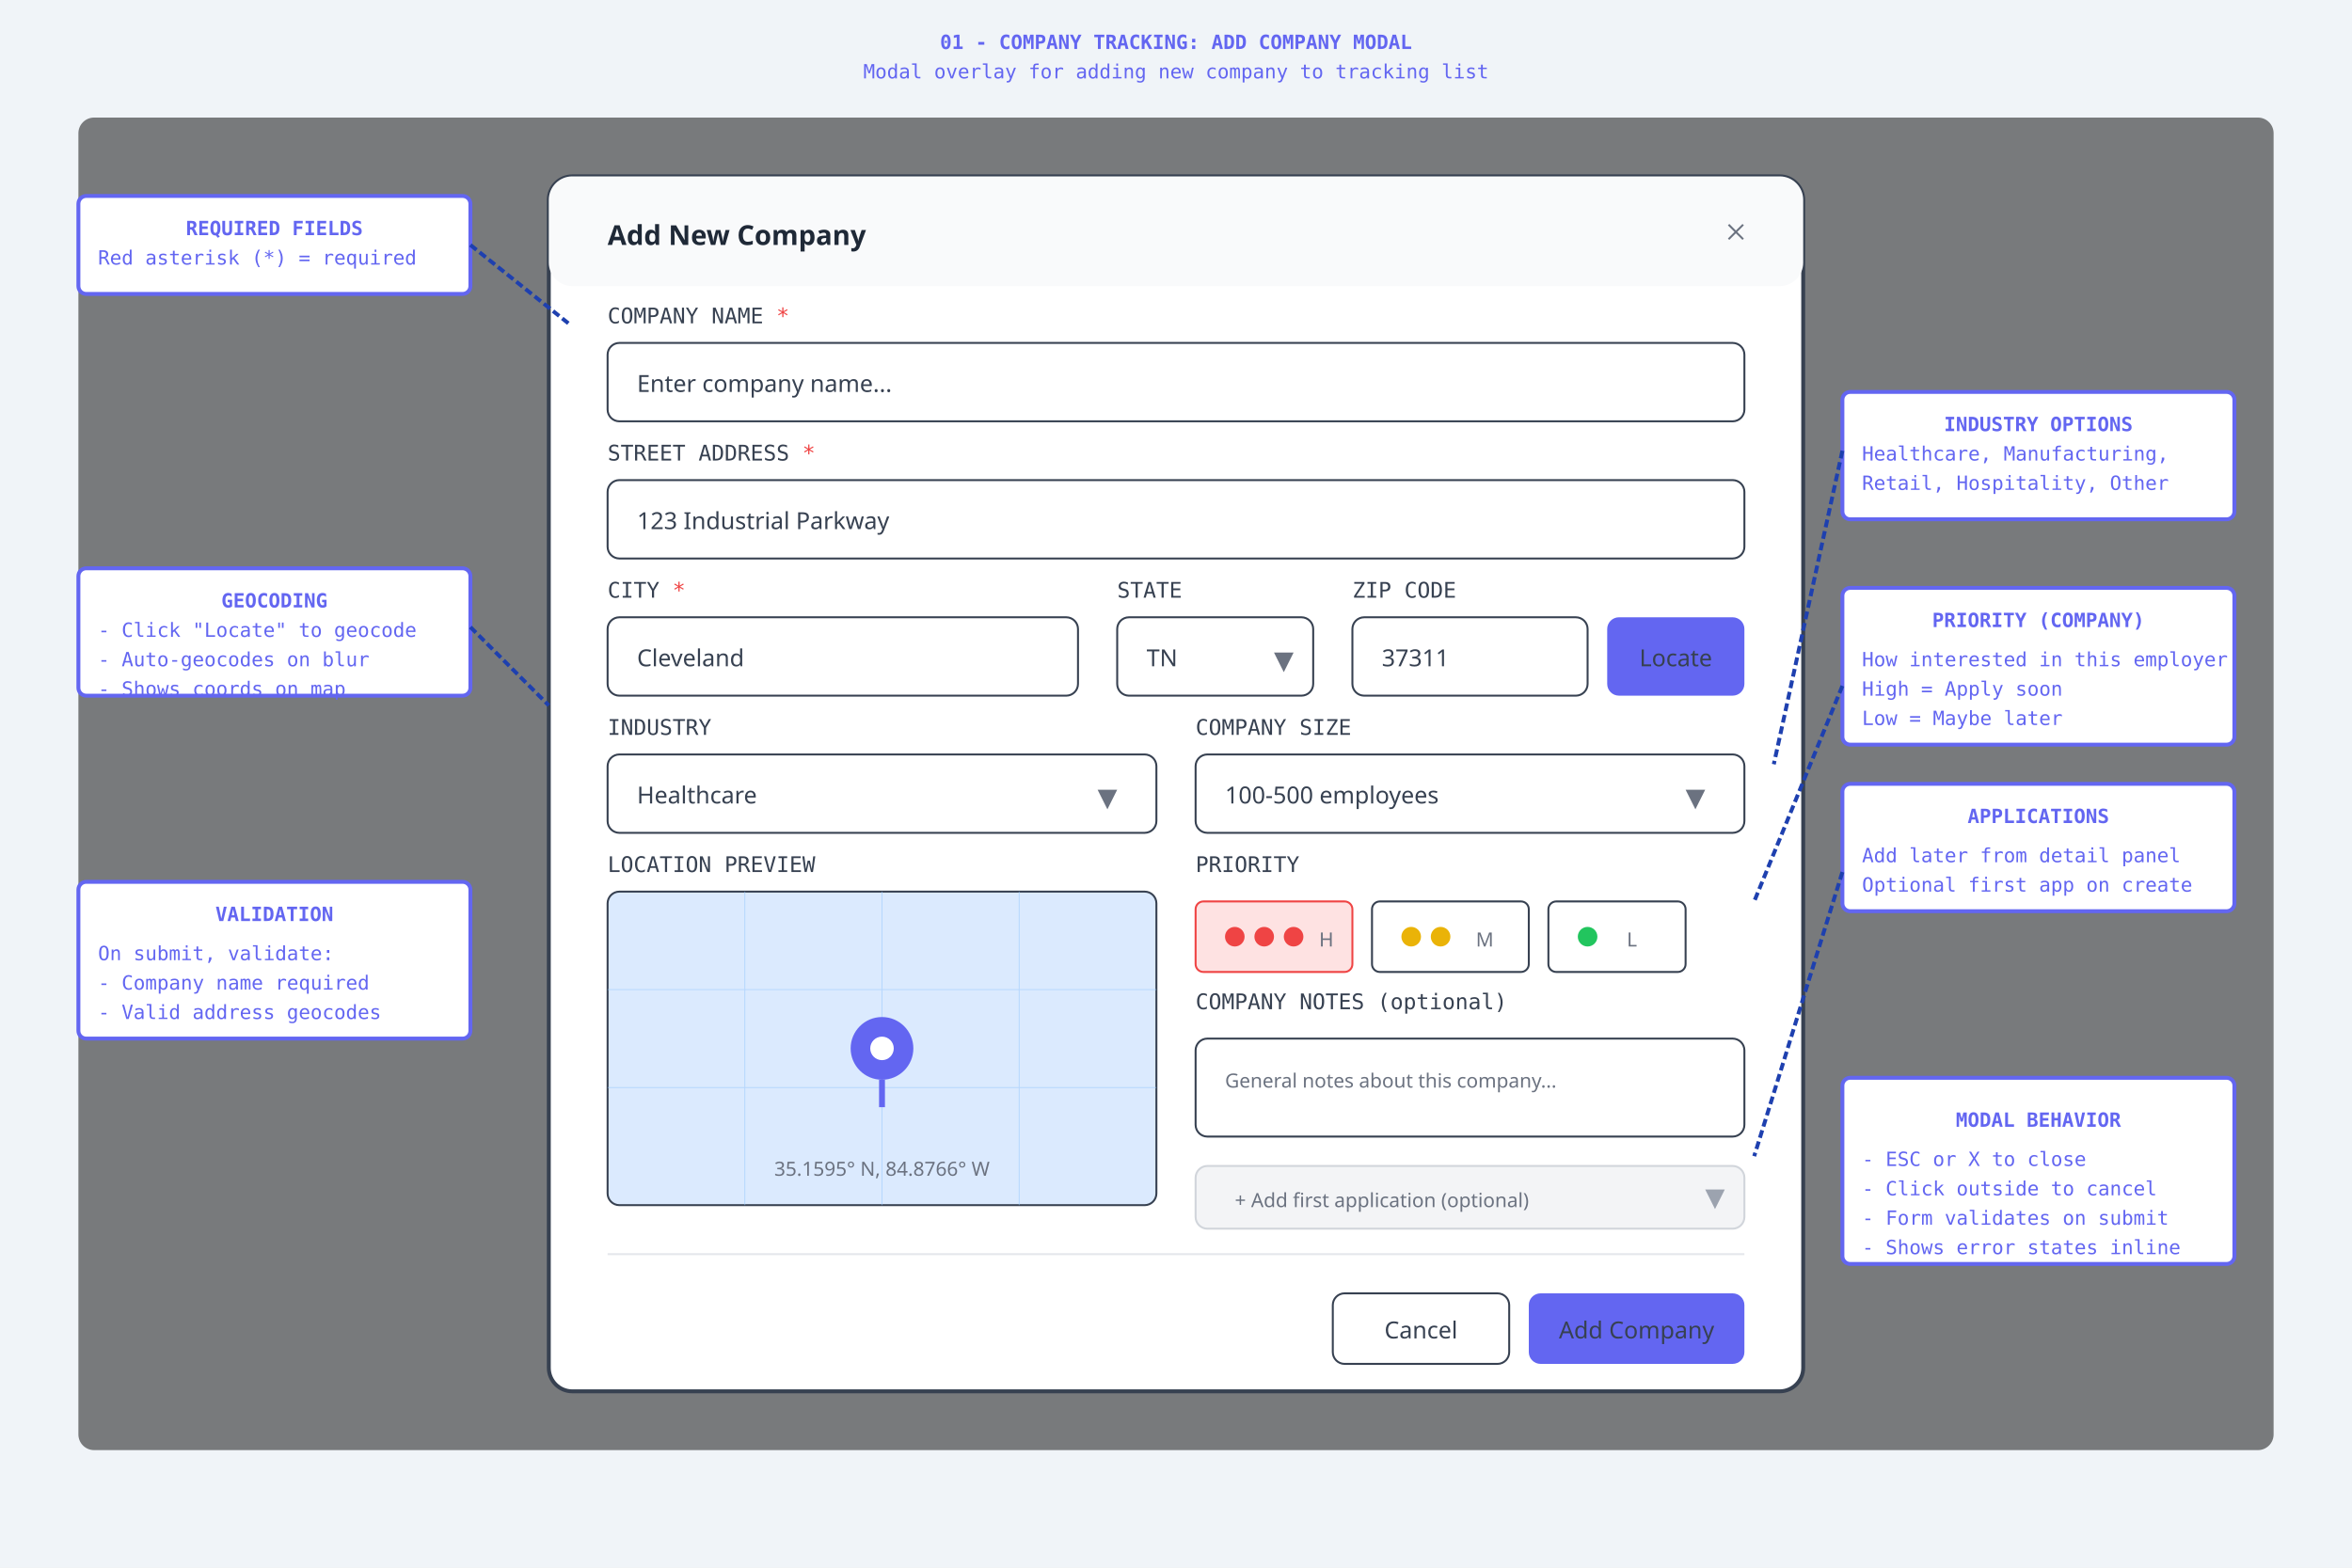
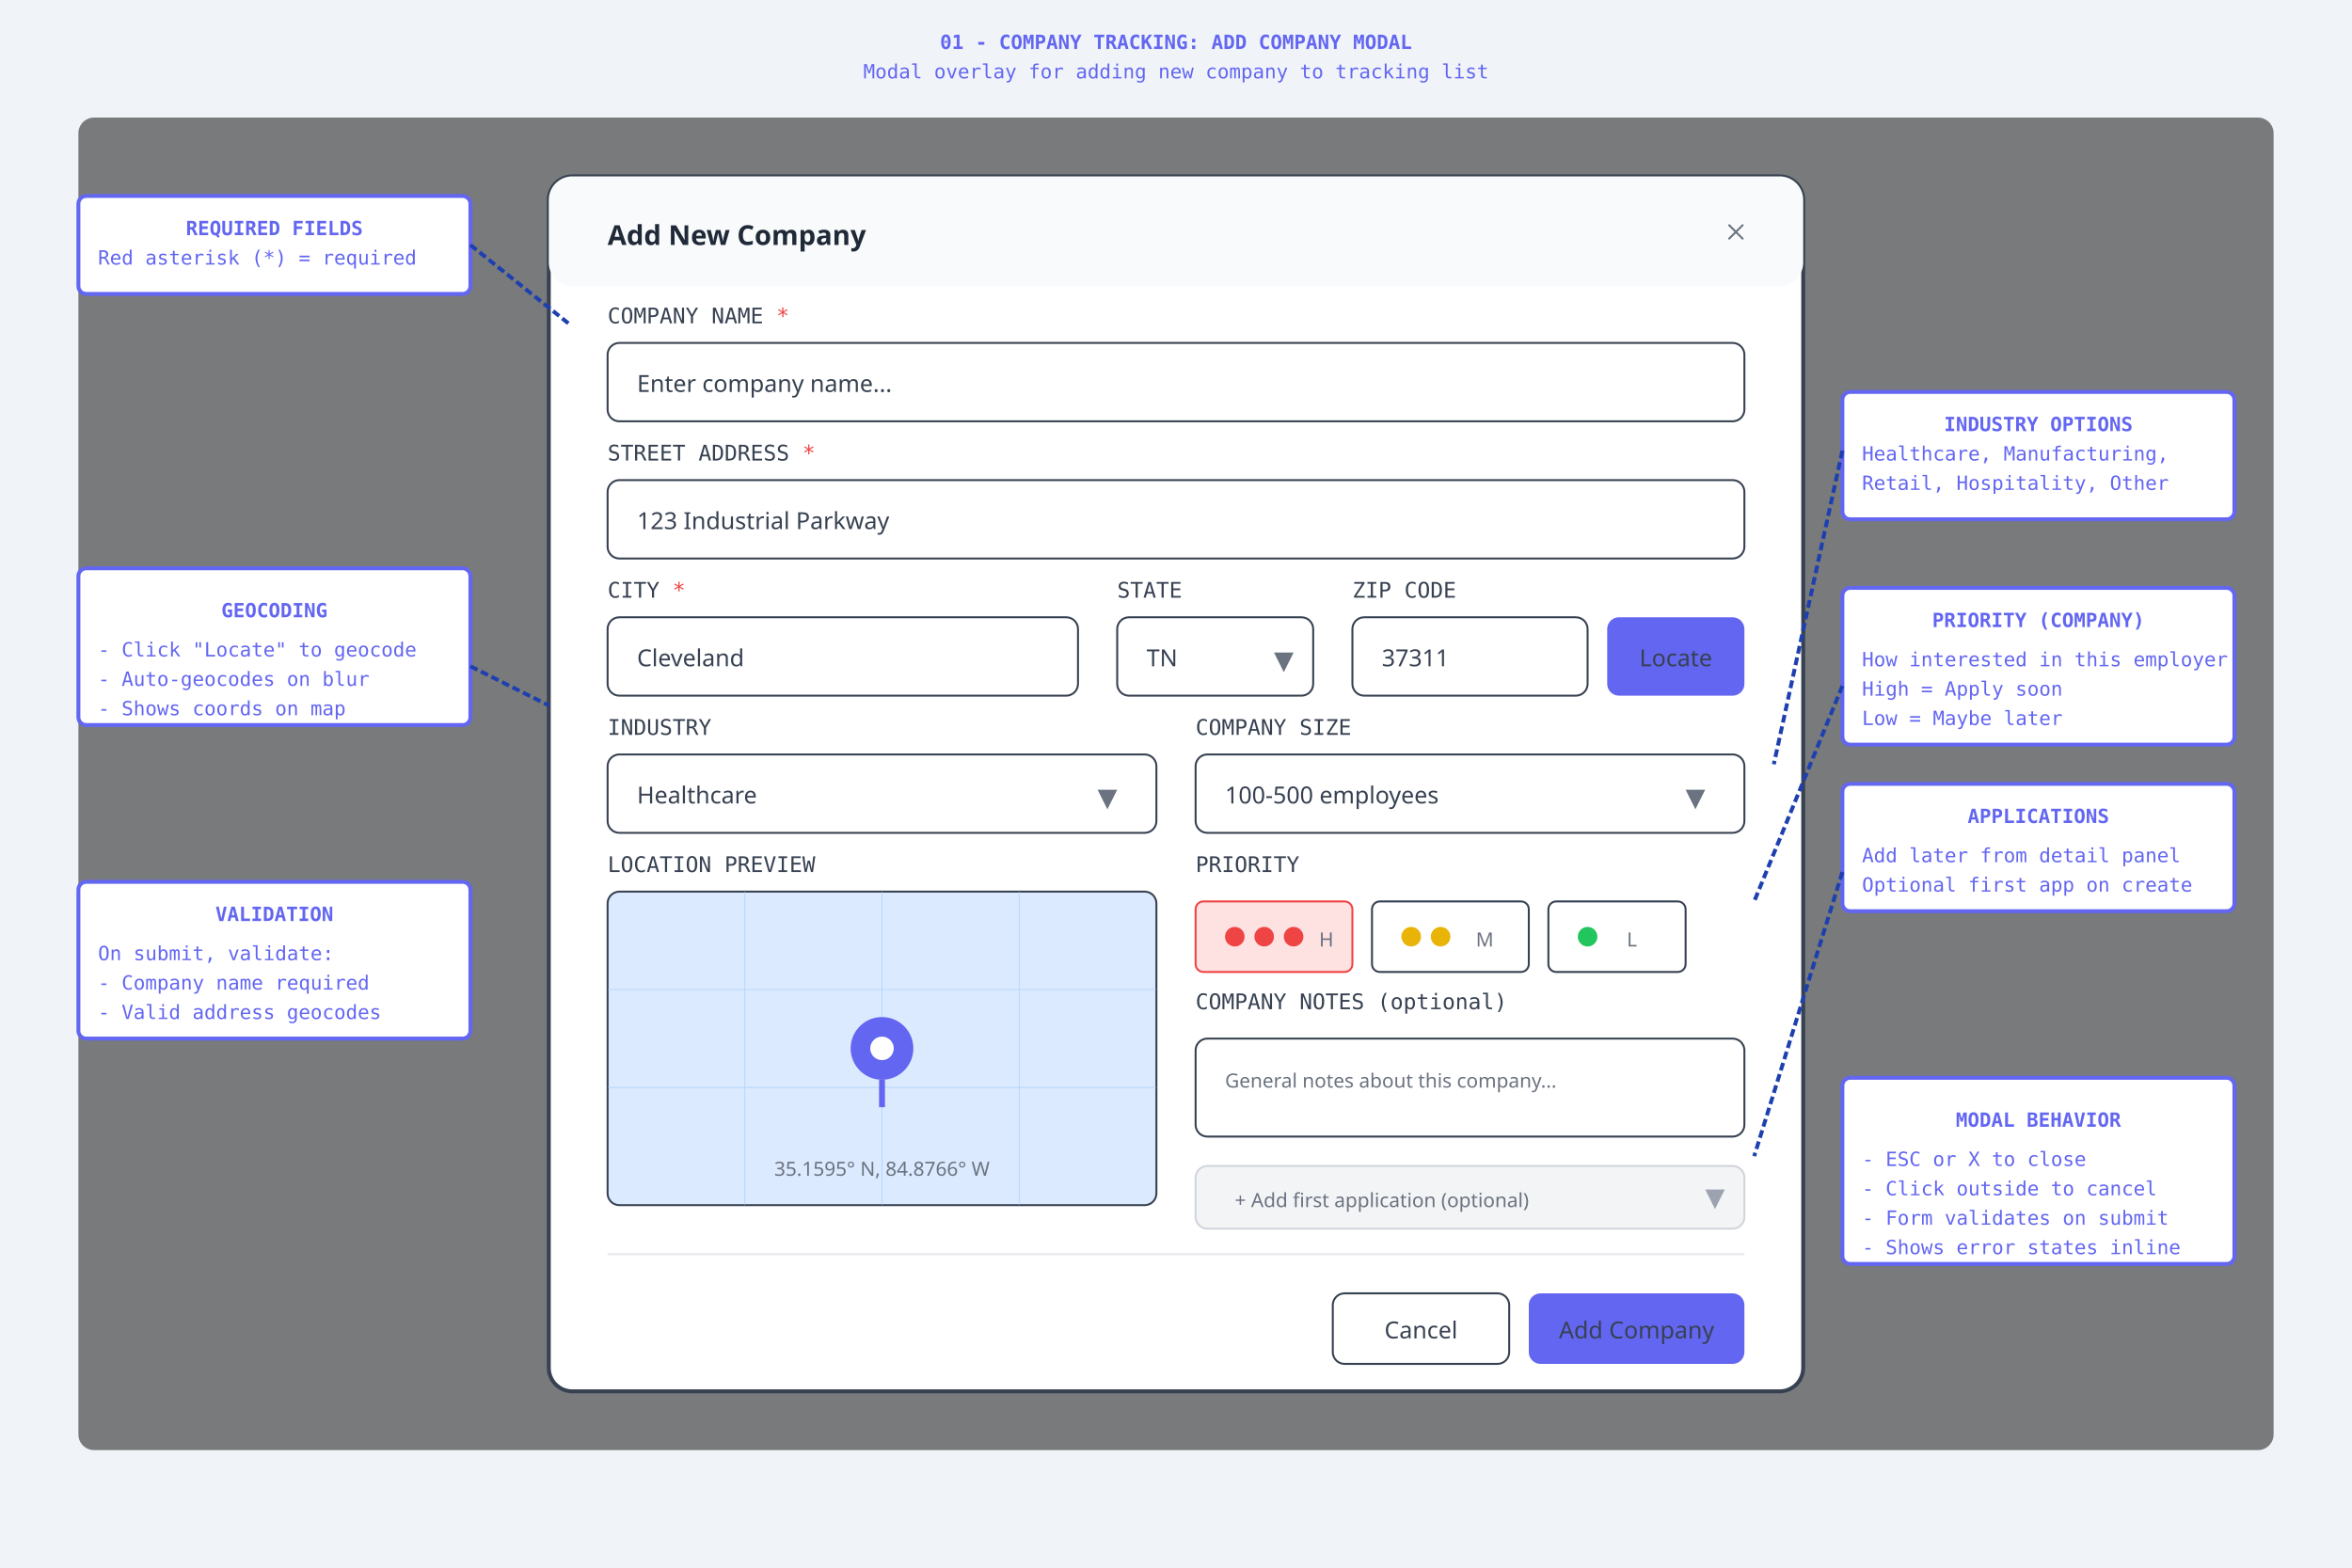
<svg xmlns="http://www.w3.org/2000/svg" viewBox="0 0 1200 800" width="1200" height="800">
  <defs>
    <style>
      .bg { fill: #f0f4f8; }
      .overlay { fill: rgba(0,0,0,0.5); }
      .fill-white { fill: #ffffff; stroke: #374151; stroke-width: 1; }
      .fill-light { fill: #e5e7eb; stroke: #374151; stroke-width: 1; }
      .annotation { fill: #6366f1; font-family: monospace; font-size: 10px; }
      .annotation-box { fill: #ffffff; stroke: #6366f1; stroke-width: 2; }
      .label { fill: #374151; font-family: monospace; font-size: 11px; }
      .heading { fill: #1f2937; font-family: system-ui, sans-serif; font-size: 14px; font-weight: bold; }
      .text-sm { fill: #6b7280; font-family: system-ui, sans-serif; font-size: 10px; }
      .text-md { fill: #374151; font-family: system-ui, sans-serif; font-size: 12px; }
      .leader { stroke: #1e40af; stroke-width: 2; stroke-dasharray: 4,2; }
      .map-bg { fill: #dbeafe; stroke: #374151; stroke-width: 1; }
      .required { fill: #ef4444; }
    </style>
  </defs>
  <rect class="bg" width="1200" height="800" />
  <text x="600" y="25" text-anchor="middle" class="annotation" font-size="14" font-weight="bold">01 - COMPANY TRACKING: ADD COMPANY MODAL</text>
  <text x="600" y="40" text-anchor="middle" class="annotation">Modal overlay for adding new company to tracking list</text>
  <rect x="40" y="60" width="1120" height="680" class="overlay" rx="8" />
  <rect x="280" y="90" width="640" height="620" rx="12" fill="white" stroke="#374151" stroke-width="2" />
  <rect x="280" y="90" width="640" height="56" rx="12" ry="12" fill="#f9fafb" />
  <text x="310" y="125" class="heading" font-size="18">Add New Company</text>
  <text x="880" y="125" fill="#6b7280" font-size="20" style="cursor:pointer">×</text>
  <g transform="translate(310, 165)">
    <text x="0" y="0" class="label">COMPANY NAME <tspan class="required">*</tspan>
    </text>
    <rect x="0" y="10" width="580" height="40" rx="6" class="fill-white" />
    <text x="15" y="35" class="text-md" fill="#9ca3af">Enter company name...</text>
  </g>
  <g transform="translate(310, 235)">
    <text x="0" y="0" class="label">STREET ADDRESS <tspan class="required">*</tspan>
    </text>
    <rect x="0" y="10" width="580" height="40" rx="6" class="fill-white" />
    <text x="15" y="35" class="text-md">123 Industrial Parkway</text>
  </g>
  <g transform="translate(310, 305)">
    <text x="0" y="0" class="label">CITY <tspan class="required">*</tspan>
    </text>
    <rect x="0" y="10" width="240" height="40" rx="6" class="fill-white" />
    <text x="15" y="35" class="text-md">Cleveland</text>
    <text x="260" y="0" class="label">STATE</text>
    <rect x="260" y="10" width="100" height="40" rx="6" class="fill-white" />
    <text x="275" y="35" class="text-md">TN</text>
    <polygon points="340,28 350,28 345,38" fill="#6b7280" />
    <text x="380" y="0" class="label">ZIP CODE</text>
    <rect x="380" y="10" width="120" height="40" rx="6" class="fill-white" />
    <text x="395" y="35" class="text-md">37311</text>
    <rect x="510" y="10" width="70" height="40" rx="6" fill="#6366f1" />
    <text x="545" y="35" text-anchor="middle" fill="white" class="text-md">Locate</text>
  </g>
  <g transform="translate(310, 375)">
    <text x="0" y="0" class="label">INDUSTRY</text>
    <rect x="0" y="10" width="280" height="40" rx="6" class="fill-white" />
    <text x="15" y="35" class="text-md">Healthcare</text>
    <polygon points="250,28 260,28 255,38" fill="#6b7280" />
    <text x="300" y="0" class="label">COMPANY SIZE</text>
    <rect x="300" y="10" width="280" height="40" rx="6" class="fill-white" />
    <text x="315" y="35" class="text-md">100-500 employees</text>
    <polygon points="550,28 560,28 555,38" fill="#6b7280" />
  </g>
  <g transform="translate(310, 445)">
    <text x="0" y="0" class="label">LOCATION PREVIEW</text>
    <rect x="0" y="10" width="280" height="160" rx="6" class="map-bg" />
    <g stroke="#93c5fd" stroke-width="0.5" opacity="0.5">
      <line x1="0" y1="60" x2="280" y2="60" />
      <line x1="0" y1="110" x2="280" y2="110" />
      <line x1="70" y1="10" x2="70" y2="170" />
      <line x1="140" y1="10" x2="140" y2="170" />
      <line x1="210" y1="10" x2="210" y2="170" />
    </g>
    <circle cx="140" cy="90" r="16" fill="#6366f1" />
    <circle cx="140" cy="90" r="6" fill="white" />
    <path d="M 140,106 L 140,120" stroke="#6366f1" stroke-width="3" />
    <text x="140" y="155" text-anchor="middle" class="text-sm">35.1595° N, 84.8766° W</text>
    <text x="300" y="0" class="label">PRIORITY</text>
    <g transform="translate(300, 15)">
      <rect x="0" y="0" width="80" height="36" rx="4" fill="#fee2e2" stroke="#ef4444" />
      <circle cx="20" cy="18" r="5" fill="#ef4444" />
      <circle cx="35" cy="18" r="5" fill="#ef4444" />
      <circle cx="50" cy="18" r="5" fill="#ef4444" />
      <text x="63" y="23" class="text-sm" fill="#ef4444">H</text>
    </g>
    <g transform="translate(390, 15)">
      <rect x="0" y="0" width="80" height="36" rx="4" class="fill-white" />
      <circle cx="20" cy="18" r="5" fill="#eab308" />
      <circle cx="35" cy="18" r="5" fill="#eab308" />
      <text x="53" y="23" class="text-sm">M</text>
    </g>
    <g transform="translate(480, 15)">
      <rect x="0" y="0" width="70" height="36" rx="4" class="fill-white" />
      <circle cx="20" cy="18" r="5" fill="#22c55e" />
      <text x="40" y="23" class="text-sm">L</text>
    </g>
    <text x="300" y="70" class="label">COMPANY NOTES (optional)</text>
    <rect x="300" y="85" width="280" height="50" rx="6" class="fill-white" />
    <text x="315" y="110" class="text-sm" fill="#9ca3af">General notes about this company...</text>
    <rect x="300" y="150" width="280" height="32" rx="6" fill="#f3f4f6" stroke="#d1d5db" />
    <text x="320" y="171" class="text-sm" fill="#6b7280">+ Add first application (optional)</text>
    <polygon points="560,162 570,162 565,172" fill="#9ca3af" />
  </g>
  <line x1="310" y1="640" x2="890" y2="640" stroke="#e5e7eb" />
  <rect x="680" y="660" width="90" height="36" rx="6" class="fill-white" />
  <text x="725" y="683" text-anchor="middle" class="text-md">Cancel</text>
  <rect x="780" y="660" width="110" height="36" rx="6" fill="#6366f1" />
  <text x="835" y="683" text-anchor="middle" fill="white" class="text-md">Add Company</text>
  <rect x="40" y="100" width="200" height="50" rx="4" class="annotation-box" />
  <text x="140" y="120" text-anchor="middle" class="annotation" font-weight="bold">REQUIRED FIELDS</text>
  <text x="50" y="135" class="annotation">Red asterisk (*) = required</text>
  <path d="M 240,125 L 290,165" class="leader" />
-   <rect x="40" y="290" width="200" height="65" rx="4" class="annotation-box" />
-   <text x="140" y="310" text-anchor="middle" class="annotation" font-weight="bold">GEOCODING</text>
-   <text x="50" y="325" class="annotation">- Click "Locate" to geocode</text>
-   <text x="50" y="340" class="annotation">- Auto-geocodes on blur</text>
-   <text x="50" y="355" class="annotation">- Shows coords on map</text>
-   <path d="M 240,320 L 280,360" class="leader" />
+   <rect x="40" y="290" width="200" height="80" rx="4" class="annotation-box" />
+   <text x="140" y="315" text-anchor="middle" class="annotation" font-weight="bold">GEOCODING</text>
+   <text x="50" y="335" class="annotation">- Click "Locate" to geocode</text>
+   <text x="50" y="350" class="annotation">- Auto-geocodes on blur</text>
+   <text x="50" y="365" class="annotation">- Shows coords on map</text>
+   <path d="M 240,340 L 280,360" class="leader" />
  <rect x="940" y="200" width="200" height="65" rx="4" class="annotation-box" />
  <text x="1040" y="220" text-anchor="middle" class="annotation" font-weight="bold">INDUSTRY OPTIONS</text>
  <text x="950" y="235" class="annotation">Healthcare, Manufacturing,</text>
  <text x="950" y="250" class="annotation">Retail, Hospitality, Other</text>
  <path d="M 940,230 L 905,390" class="leader" />
  <rect x="940" y="300" width="200" height="80" rx="4" class="annotation-box" />
  <text x="1040" y="320" text-anchor="middle" class="annotation" font-weight="bold">PRIORITY (COMPANY)</text>
  <text x="950" y="340" class="annotation">How interested in this employer</text>
  <text x="950" y="355" class="annotation">High = Apply soon</text>
  <text x="950" y="370" class="annotation">Low = Maybe later</text>
  <path d="M 940,350 L 895,460" class="leader" />
  <rect x="940" y="400" width="200" height="65" rx="4" class="annotation-box" />
  <text x="1040" y="420" text-anchor="middle" class="annotation" font-weight="bold">APPLICATIONS</text>
  <text x="950" y="440" class="annotation">Add later from detail panel</text>
  <text x="950" y="455" class="annotation">Optional first app on create</text>
  <path d="M 940,445 L 895,590" class="leader" />
  <rect x="940" y="550" width="200" height="95" rx="4" class="annotation-box" />
  <text x="1040" y="575" text-anchor="middle" class="annotation" font-weight="bold">MODAL BEHAVIOR</text>
  <text x="950" y="595" class="annotation">- ESC or X to close</text>
  <text x="950" y="610" class="annotation">- Click outside to cancel</text>
  <text x="950" y="625" class="annotation">- Form validates on submit</text>
  <text x="950" y="640" class="annotation">- Shows error states inline</text>
  <rect x="40" y="450" width="200" height="80" rx="4" class="annotation-box" />
  <text x="140" y="470" text-anchor="middle" class="annotation" font-weight="bold">VALIDATION</text>
  <text x="50" y="490" class="annotation">On submit, validate:</text>
  <text x="50" y="505" class="annotation">- Company name required</text>
  <text x="50" y="520" class="annotation">- Valid address geocodes</text>
</svg>
